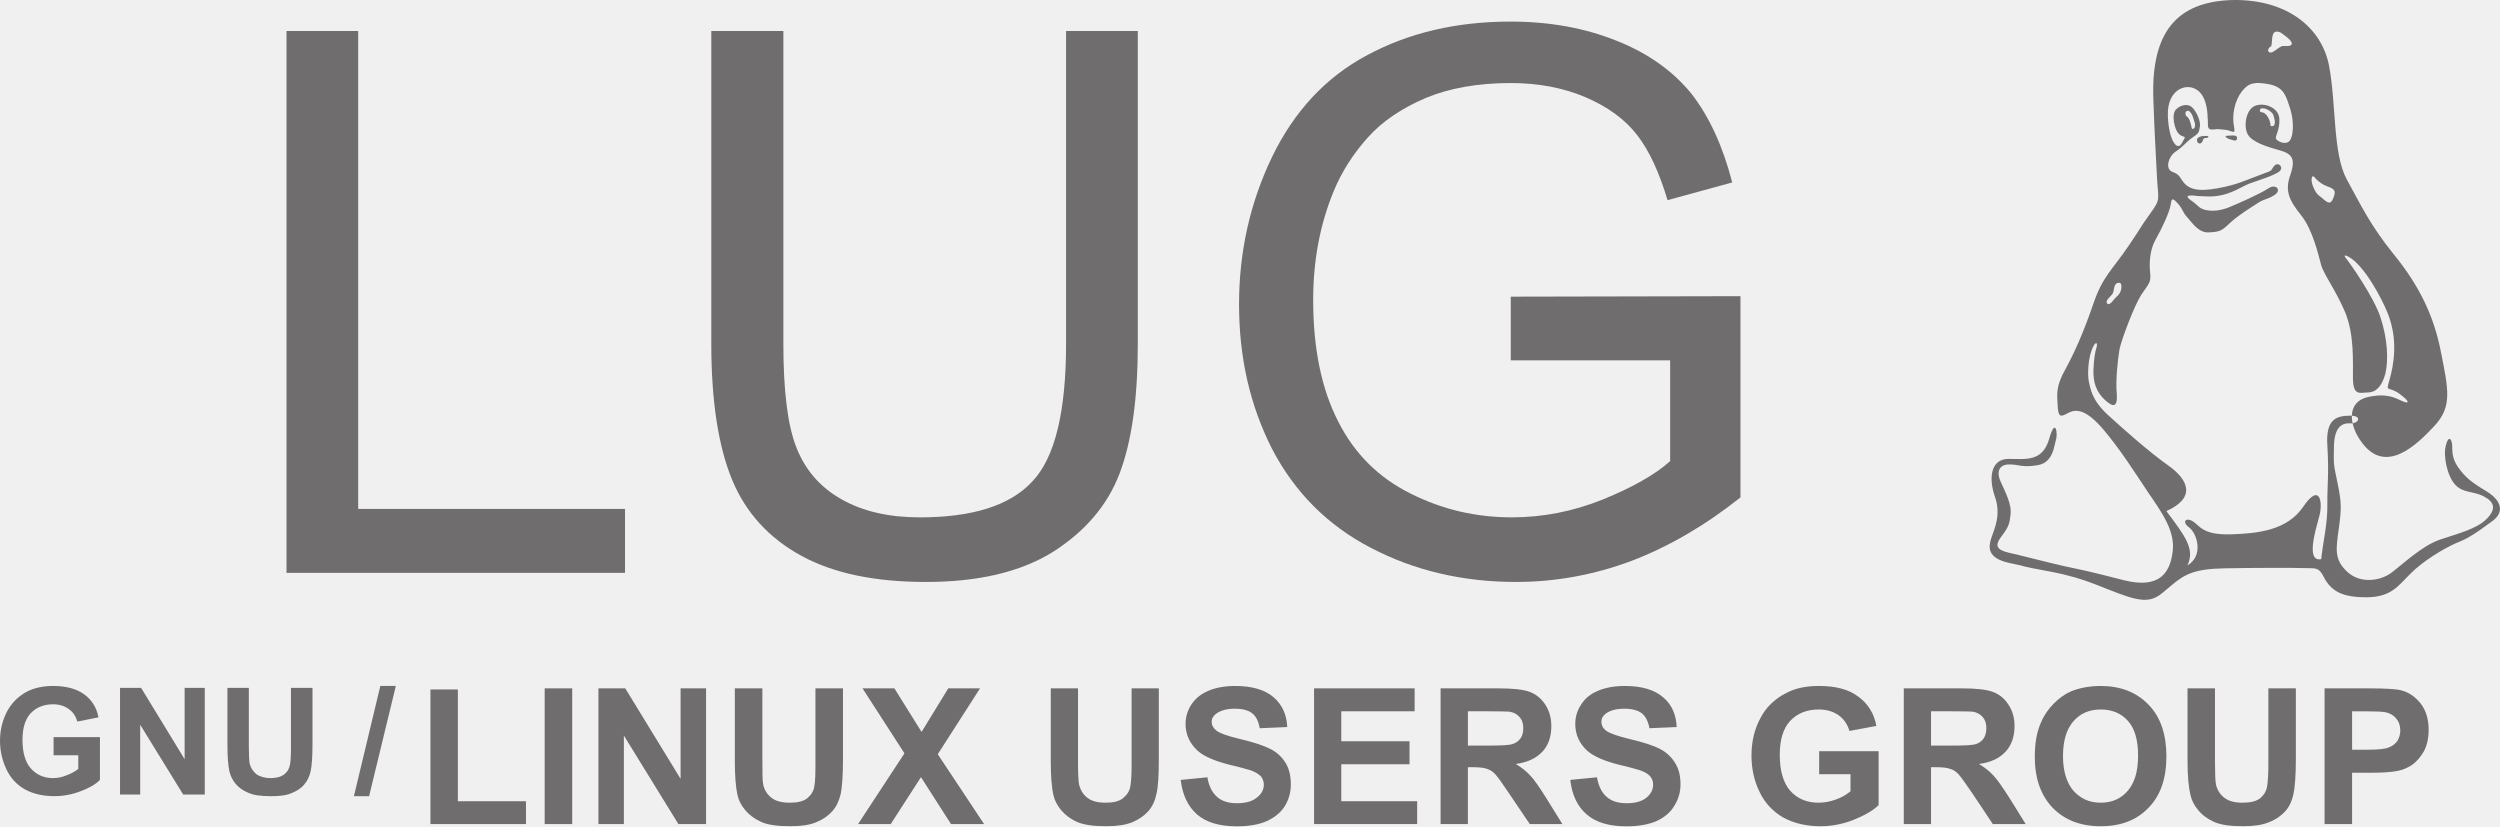
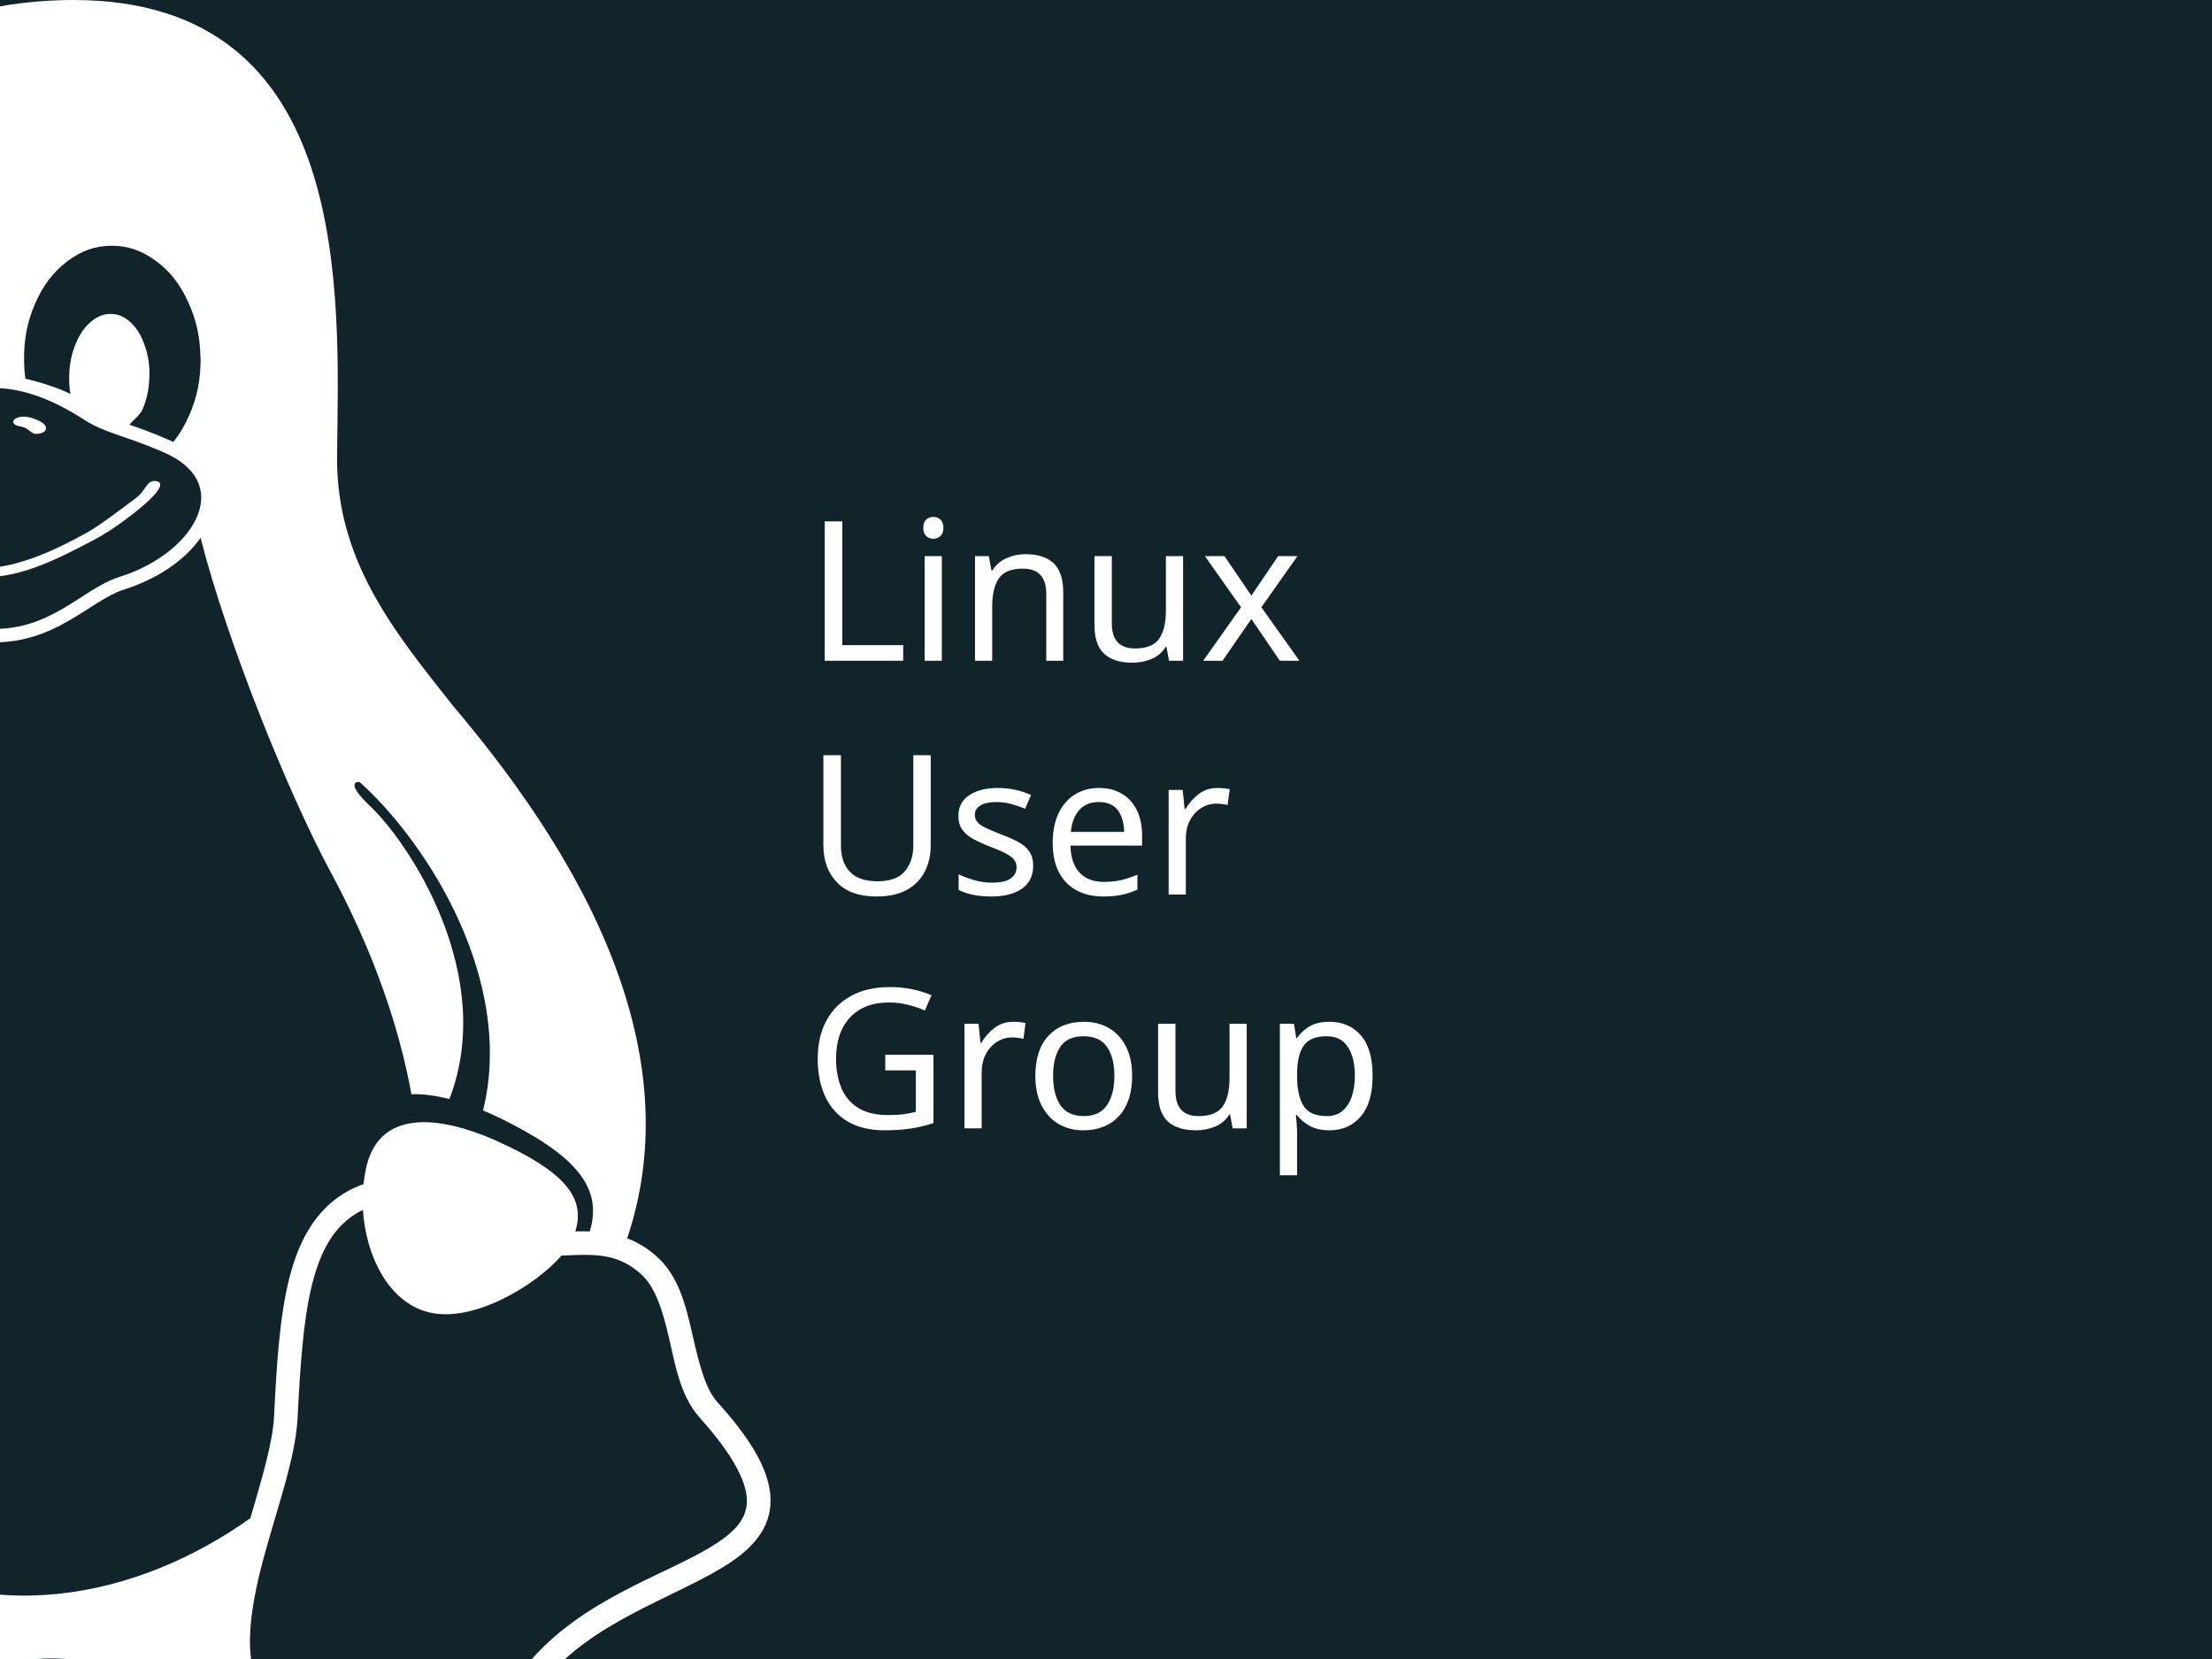
- <svg xmlns="http://www.w3.org/2000/svg" width="323.81" height="107.03" id="svg3492" version="1.1">
-   <defs id="defs3494" />
-   <g id="layer1" transform="translate(-115.2377,-93.13311)">
-     <g id="g3899">
-       <path style="fill:#706d6e;fill-opacity:1;fill-rule:nonzero;stroke:none" id="path8244" d="m 152.346,167.331 0,-70.183 9.287,0 0,61.901 34.56,0 0,8.281 -43.847,0 z" />
-       <path style="fill:#706d6e;fill-opacity:1;fill-rule:nonzero;stroke:none" id="path8248" d="m 253.32,97.15 9.29,0 0,40.524 c 0,7.071 -0.787,12.676 -2.376,16.829 -1.596,4.156 -4.491,7.494 -8.649,10.136 -4.178,2.586 -9.641,3.871 -16.416,3.871 -6.562,0 -11.931,-1.097 -16.114,-3.376 -4.194,-2.276 -7.199,-5.56 -8.982,-9.832 -1.776,-4.298 -2.705,-10.17 -2.705,-17.628 l 0,-40.524 9.334,0 0,40.488 c 0,6.1 0.552,10.605 1.7,13.486 1.14,2.885 3.059,5.119 5.836,6.681 2.75,1.565 6.146,2.339 10.137,2.339 6.804,0 11.689,-1.521 14.574,-4.65 2.926,-3.072 4.371,-9.033 4.371,-17.856 l 0,-40.488 z" />
-       <path style="fill:#706d6e;fill-opacity:1;fill-rule:nonzero;stroke:none" id="path8252" d="m 310.919,139.801 0,-8.244 29.75,-0.062 0,26.066 c -4.555,3.621 -9.275,6.376 -14.131,8.226 -4.849,1.812 -9.83,2.723 -14.941,2.723 -6.888,0 -13.148,-1.464 -18.795,-4.416 -5.631,-2.925 -9.874,-7.207 -12.799,-12.809 -2.841,-5.606 -4.279,-11.794 -4.279,-18.723 0,-6.855 1.438,-13.197 4.279,-19.109 2.868,-5.925 6.981,-10.345 12.35,-13.193 5.349,-2.875 11.543,-4.332 18.511,-4.332 5.105,0 9.669,0.835 13.771,2.489 4.11,1.627 7.3,3.934 9.679,6.849 2.3,2.947 4.077,6.79 5.287,11.499 l -8.375,2.292 c -1.071,-3.562 -2.353,-6.388 -3.93,-8.421 -1.556,-2.021 -3.8,-3.678 -6.716,-4.918 -2.879,-1.222 -6.115,-1.829 -9.661,-1.829 -4.23,0 -7.91,0.646 -10.985,1.924 -3.116,1.327 -5.62,3.004 -7.495,5.088 -1.933,2.145 -3.394,4.441 -4.446,6.97 -1.796,4.344 -2.667,9.051 -2.667,14.095 0,6.274 1.067,11.512 3.225,15.734 2.127,4.221 5.29,7.332 9.4,9.367 4.136,2.074 8.475,3.075 13.121,3.075 4.016,0 7.928,-0.772 11.762,-2.309 3.834,-1.57 6.756,-3.203 8.727,-4.971 l 0,-13.061 -20.642,0 z" />
-       <path style="fill:#706d6e;fill-opacity:1;fill-rule:nonzero;stroke:none" id="path8256" d="m 122.178,190.962 0,-2.349 6.005,0 0,5.537 c -0.556,0.575 -1.42,1.075 -2.526,1.472 -1.12,0.431 -2.23,0.632 -3.396,0.632 -1.427,0 -2.696,-0.276 -3.776,-0.869 -1.081,-0.604 -1.885,-1.469 -2.42,-2.612 -0.535,-1.147 -0.826,-2.365 -0.826,-3.691 0,-1.454 0.344,-2.712 0.922,-3.82 0.62,-1.133 1.488,-1.986 2.658,-2.596 0.904,-0.436 1.998,-0.685 3.299,-0.685 1.724,0 3.059,0.381 4.034,1.091 0.96,0.701 1.606,1.708 1.844,2.975 l -2.752,0.546 c -0.185,-0.709 -0.566,-1.241 -1.086,-1.613 -0.551,-0.409 -1.241,-0.625 -2.039,-0.625 -1.222,0 -2.178,0.409 -2.91,1.165 -0.723,0.787 -1.059,1.936 -1.059,3.461 0,1.617 0.36,2.848 1.059,3.661 0.743,0.841 1.714,1.274 2.889,1.274 0.599,0 1.186,-0.122 1.745,-0.355 0.631,-0.237 1.123,-0.51 1.535,-0.831 l 0,-1.77 -3.197,0 z" />
-       <path style="fill:#706d6e;fill-opacity:1;fill-rule:nonzero;stroke:none" id="path8260" d="m 130.786,196.045 0,-13.815 2.73,0 5.635,9.236 0,-9.236 2.609,0 0,13.815 -2.795,0 -5.569,-9.036 0,9.036 -2.61,0 z" />
-       <path style="fill:#706d6e;fill-opacity:1;fill-rule:nonzero;stroke:none" id="path8264" d="m 144.697,182.23 2.769,0 0,7.474 c 0,1.181 0.044,1.952 0.102,2.319 0.139,0.56 0.432,1.015 0.875,1.385 0.439,0.314 1.087,0.511 1.839,0.511 0.804,0 1.4,-0.193 1.798,-0.511 0.403,-0.329 0.613,-0.711 0.71,-1.205 0.094,-0.464 0.135,-1.241 0.135,-2.316 l 0,-7.656 2.788,0 0,7.249 c 0,1.653 -0.087,2.828 -0.231,3.513 -0.149,0.7 -0.43,1.274 -0.836,1.752 -0.388,0.481 -0.946,0.833 -1.634,1.11 -0.657,0.299 -1.554,0.403 -2.643,0.403 -1.319,0 -2.311,-0.119 -2.986,-0.449 -0.7,-0.279 -1.244,-0.69 -1.659,-1.189 -0.371,-0.469 -0.62,-0.974 -0.759,-1.511 -0.184,-0.801 -0.268,-1.976 -0.268,-3.527 l 0,-7.35 z" />
-       <path style="fill:#706d6e;fill-opacity:1;fill-rule:nonzero;stroke:none" id="path8270" d="m 161.078,196.256 3.421,-14.274 2.009,0 -3.462,14.274 -1.968,0 z" />
-       <path style="fill:#706d6e;fill-opacity:1;fill-rule:nonzero;stroke:none" id="path8274" d="m 170.989,199.87 0,-17.434 3.553,0 0,14.475 8.82,0 0,2.959 -12.373,0 z" />
-       <path d="m 185.787,182.292 3.566,0 0,17.579 -3.566,0 0,-17.579 z" id="path8276" style="fill:#706d6e;fill-opacity:1;fill-rule:nonzero;stroke:none" />
-       <path style="fill:#706d6e;fill-opacity:1;fill-rule:nonzero;stroke:none" id="path8280" d="m 192.75,199.87 0,-17.579 3.474,0 7.166,11.719 0,-11.719 3.3,0 0,17.579 -3.584,0 -7.062,-11.465 0,11.465 -3.294,0 z" />
-       <path style="fill:#706d6e;fill-opacity:1;fill-rule:nonzero;stroke:none" id="path8284" d="m 210.417,182.292 3.567,0 0,9.509 c 0,1.519 0.01,2.494 0.105,2.942 0.141,0.685 0.512,1.296 1.09,1.736 0.557,0.431 1.355,0.623 2.36,0.623 1.005,0 1.738,-0.175 2.266,-0.579 0.5,-0.432 0.814,-0.916 0.902,-1.52 0.126,-0.621 0.151,-1.595 0.151,-2.993 l 0,-9.719 3.566,0 0,9.224 c 0,2.098 -0.117,3.599 -0.297,4.466 -0.21,0.884 -0.549,1.614 -1.069,2.206 -0.521,0.59 -1.2,1.076 -2.066,1.43 -0.843,0.366 -1.975,0.532 -3.375,0.532 -1.685,0 -2.961,-0.17 -3.812,-0.569 -0.871,-0.395 -1.535,-0.91 -2.065,-1.538 -0.509,-0.625 -0.824,-1.242 -0.979,-1.921 -0.23,-1.026 -0.345,-2.51 -0.345,-4.468 l 0,-9.364 z" />
-       <path style="fill:#706d6e;fill-opacity:1;fill-rule:nonzero;stroke:none" id="path8288" d="m 226.378,199.87 6.008,-9.161 -5.434,-8.418 4.13,0 3.522,5.645 3.456,-5.645 4.114,0 -5.473,8.533 6.001,9.046 -4.285,0 -3.891,-6.075 -3.919,6.075 -4.23,0 z" />
-       <path style="fill:#706d6e;fill-opacity:1;fill-rule:nonzero;stroke:none" id="path8292" d="m 251.333,182.292 3.533,0 0,9.509 c 0,1.519 0.051,2.494 0.133,2.942 0.171,0.685 0.507,1.296 1.101,1.736 0.561,0.431 1.331,0.623 2.342,0.623 0.978,0 1.755,-0.175 2.248,-0.579 0.524,-0.432 0.849,-0.916 0.949,-1.52 0.12,-0.621 0.168,-1.595 0.168,-2.993 l 0,-9.719 3.524,0 0,9.224 c 0,2.098 -0.091,3.599 -0.31,4.466 -0.177,0.884 -0.527,1.614 -1.042,2.206 -0.52,0.59 -1.212,1.076 -2.047,1.43 -0.88,0.366 -1.998,0.532 -3.391,0.532 -1.661,0 -2.964,-0.17 -3.817,-0.569 -0.891,-0.395 -1.535,-0.91 -2.065,-1.538 -0.494,-0.625 -0.834,-1.242 -0.974,-1.921 -0.239,-1.026 -0.349,-2.51 -0.349,-4.468 l 0,-9.364 z" />
-       <path style="fill:#706d6e;fill-opacity:1;fill-rule:nonzero;stroke:none" id="path8296" d="m 268.165,194.15 3.462,-0.34 c 0.179,1.147 0.627,1.998 1.26,2.55 0.64,0.551 1.459,0.809 2.565,0.809 1.14,0 2.001,-0.241 2.589,-0.738 0.596,-0.453 0.895,-1.029 0.895,-1.684 0,-0.412 -0.16,-0.752 -0.371,-1.052 -0.282,-0.287 -0.706,-0.55 -1.285,-0.771 -0.421,-0.119 -1.384,-0.417 -2.873,-0.757 -1.875,-0.479 -3.22,-1.07 -3.99,-1.746 -1.065,-0.948 -1.621,-2.143 -1.621,-3.519 0,-0.915 0.253,-1.736 0.759,-2.527 0.507,-0.772 1.252,-1.367 2.194,-1.768 0.959,-0.409 2.12,-0.624 3.495,-0.624 2.159,0 3.826,0.489 4.961,1.462 1.1,0.959 1.704,2.268 1.759,3.857 l -3.559,0.155 c -0.156,-0.89 -0.474,-1.54 -0.988,-1.941 -0.474,-0.38 -1.231,-0.588 -2.243,-0.588 -1.025,0 -1.806,0.207 -2.406,0.642 -0.38,0.289 -0.588,0.625 -0.588,1.066 0,0.422 0.18,0.754 0.559,1.083 0.425,0.366 1.51,0.764 3.235,1.164 1.72,0.412 2.998,0.835 3.856,1.281 0.804,0.42 1.448,1.011 1.93,1.795 0.446,0.736 0.672,1.653 0.672,2.784 0,0.996 -0.247,1.95 -0.807,2.849 -0.579,0.869 -1.373,1.48 -2.395,1.929 -1.001,0.429 -2.279,0.641 -3.799,0.641 -2.251,0 -3.953,-0.512 -5.146,-1.538 -1.169,-1.029 -1.889,-2.518 -2.121,-4.475" />
-       <path style="fill:#706d6e;fill-opacity:1;fill-rule:nonzero;stroke:none" id="path8300" d="m 285.44,199.87 0,-17.579 13.027,0 0,2.971 -9.502,0 0,3.881 8.841,0 0,2.98 -8.841,0 0,4.787 9.829,0 0,2.959 -13.354,0 z" />
-       <path style="fill:#706d6e;fill-opacity:1;fill-rule:nonzero;stroke:none" id="path8304" d="m 305.365,189.704 2.629,0 c 1.69,0 2.734,-0.046 3.169,-0.201 0.416,-0.139 0.767,-0.376 1.025,-0.741 0.251,-0.356 0.349,-0.809 0.349,-1.321 0,-0.586 -0.139,-1.055 -0.492,-1.435 -0.289,-0.356 -0.734,-0.613 -1.34,-0.7 -0.274,-0.015 -1.123,-0.043 -2.589,-0.043 l -2.75,0 0,4.441 z m -3.536,10.166 0,-17.579 7.445,0 c 1.889,0 3.263,0.145 4.107,0.459 0.845,0.323 1.526,0.881 2.046,1.71 0.502,0.802 0.745,1.695 0.745,2.729 0,1.341 -0.365,2.436 -1.144,3.291 -0.802,0.858 -1.95,1.411 -3.47,1.607 0.745,0.432 1.39,0.949 1.891,1.505 0.499,0.509 1.159,1.475 2.019,2.833 l 2.134,3.445 -4.221,0 -2.59,-3.831 c -0.914,-1.36 -1.518,-2.23 -1.85,-2.586 -0.328,-0.375 -0.699,-0.601 -1.066,-0.721 -0.398,-0.149 -0.975,-0.226 -1.792,-0.226 l -0.718,0 0,7.365 -3.536,0 z" />
-       <path style="fill:#706d6e;fill-opacity:1;fill-rule:nonzero;stroke:none" id="path8308" d="m 318.628,194.15 3.459,-0.34 c 0.196,1.147 0.613,1.998 1.274,2.55 0.615,0.551 1.481,0.809 2.565,0.809 1.141,0 1.998,-0.241 2.584,-0.738 0.56,-0.453 0.845,-1.029 0.845,-1.684 0,-0.412 -0.128,-0.752 -0.371,-1.052 -0.223,-0.287 -0.674,-0.55 -1.261,-0.771 -0.434,-0.119 -1.343,-0.417 -2.855,-0.757 -1.884,-0.479 -3.196,-1.07 -3.99,-1.746 -1.073,-0.948 -1.606,-2.143 -1.606,-3.519 0,-0.915 0.249,-1.736 0.766,-2.527 0.497,-0.772 1.198,-1.367 2.175,-1.768 0.963,-0.409 2.11,-0.624 3.47,-0.624 2.195,0 3.848,0.489 4.966,1.462 1.143,0.959 1.686,2.268 1.761,3.857 l -3.529,0.155 c -0.164,-0.89 -0.499,-1.54 -0.998,-1.941 -0.499,-0.38 -1.251,-0.588 -2.25,-0.588 -1.034,0 -1.846,0.207 -2.411,0.642 -0.385,0.289 -0.565,0.625 -0.565,1.066 0,0.422 0.161,0.754 0.535,1.083 0.44,0.366 1.55,0.764 3.234,1.164 1.746,0.412 3.029,0.835 3.862,1.281 0.8,0.42 1.445,1.011 1.916,1.795 0.474,0.736 0.7,1.653 0.7,2.784 0,0.996 -0.271,1.95 -0.861,2.849 -0.524,0.869 -1.334,1.48 -2.337,1.929 -1.025,0.429 -2.312,0.641 -3.806,0.641 -2.245,0 -3.97,-0.512 -5.143,-1.538 -1.204,-1.029 -1.91,-2.518 -2.129,-4.475" />
-       <path style="fill:#706d6e;fill-opacity:1;fill-rule:nonzero;stroke:none" id="path8312" d="m 350.864,193.408 0,-2.973 7.699,0 0,6.984 c -0.764,0.736 -1.881,1.36 -3.263,1.91 -1.426,0.56 -2.849,0.823 -4.274,0.823 -1.824,0 -3.473,-0.393 -4.824,-1.135 -1.361,-0.796 -2.404,-1.915 -3.059,-3.317 -0.706,-1.434 -1.046,-3.002 -1.046,-4.713 0,-1.798 0.388,-3.421 1.16,-4.848 0.749,-1.438 1.87,-2.507 3.38,-3.264 1.116,-0.589 2.5,-0.894 4.181,-0.894 2.205,0 3.908,0.455 5.121,1.386 1.235,0.9 2.035,2.154 2.335,3.792 l -3.487,0.649 c -0.258,-0.859 -0.72,-1.545 -1.42,-2.045 -0.69,-0.474 -1.532,-0.735 -2.549,-0.735 -1.54,0 -2.775,0.487 -3.706,1.472 -0.91,0.986 -1.351,2.446 -1.351,4.383 0,2.054 0.441,3.621 1.351,4.678 0.961,1.045 2.166,1.54 3.663,1.54 0.748,0 1.486,-0.134 2.249,-0.407 0.767,-0.279 1.393,-0.65 1.9,-1.071 l 0,-2.215 -4.06,0 z" />
-       <path style="fill:#706d6e;fill-opacity:1;fill-rule:nonzero;stroke:none" id="path8316" d="m 365.354,189.704 2.63,0 c 1.684,0 2.764,-0.046 3.204,-0.201 0.399,-0.139 0.738,-0.376 0.99,-0.741 0.226,-0.356 0.339,-0.809 0.339,-1.321 0,-0.586 -0.14,-1.055 -0.48,-1.435 -0.297,-0.356 -0.74,-0.613 -1.314,-0.7 -0.304,-0.015 -1.149,-0.043 -2.61,-0.043 l -2.759,0 0,4.441 z m -3.53,10.166 0,-17.579 7.431,0 c 1.913,0 3.261,0.145 4.099,0.459 0.873,0.323 1.554,0.881 2.06,1.71 0.522,0.802 0.754,1.695 0.754,2.729 0,1.341 -0.379,2.436 -1.147,3.291 -0.787,0.858 -1.924,1.411 -3.469,1.607 0.75,0.432 1.379,0.949 1.894,1.505 0.484,0.509 1.155,1.475 2.022,2.833 l 2.144,3.445 -4.258,0 -2.549,-3.831 c -0.915,-1.36 -1.55,-2.23 -1.857,-2.586 -0.344,-0.375 -0.681,-0.601 -1.094,-0.721 -0.364,-0.149 -0.945,-0.226 -1.796,-0.226 l -0.704,0 0,7.365 -3.53,0 z" />
-       <path style="fill:#706d6e;fill-opacity:1;fill-rule:nonzero;stroke:none" id="path8320" d="m 382.446,191.063 c 0,1.99 0.482,3.493 1.366,4.513 0.945,1.031 2.086,1.526 3.529,1.526 1.421,0 2.565,-0.495 3.453,-1.494 0.926,-1.052 1.377,-2.555 1.377,-4.621 0,-1.994 -0.435,-3.499 -1.315,-4.481 -0.879,-0.99 -2.064,-1.476 -3.515,-1.476 -1.468,0 -2.636,0.486 -3.529,1.508 -0.895,1.015 -1.366,2.502 -1.366,4.526 m -3.655,0.114 c 0,-1.781 0.263,-3.286 0.823,-4.506 0.371,-0.906 0.939,-1.689 1.629,-2.405 0.71,-0.711 1.431,-1.234 2.266,-1.599 1.103,-0.436 2.365,-0.685 3.808,-0.685 2.561,0 4.645,0.799 6.206,2.422 1.546,1.581 2.316,3.837 2.316,6.676 0,2.864 -0.743,5.071 -2.316,6.675 -1.519,1.601 -3.601,2.396 -6.181,2.396 -2.606,0 -4.668,-0.795 -6.221,-2.376 -1.525,-1.59 -2.329,-3.78 -2.329,-6.599" />
-       <path style="fill:#706d6e;fill-opacity:1;fill-rule:nonzero;stroke:none" id="path8324" d="m 398.575,182.292 3.556,0 0,9.509 c 0,1.519 0.044,2.494 0.128,2.942 0.151,0.685 0.522,1.296 1.107,1.736 0.571,0.431 1.337,0.623 2.331,0.623 1.001,0 1.771,-0.175 2.295,-0.579 0.494,-0.432 0.784,-0.916 0.891,-1.52 0.102,-0.621 0.164,-1.595 0.164,-2.993 l 0,-9.719 3.559,0 0,9.224 c 0,2.098 -0.122,3.599 -0.31,4.466 -0.186,0.884 -0.522,1.614 -1.044,2.206 -0.524,0.59 -1.201,1.076 -2.103,1.43 -0.851,0.366 -1.958,0.532 -3.353,0.532 -1.67,0 -2.931,-0.17 -3.812,-0.569 -0.848,-0.395 -1.549,-0.91 -2.047,-1.538 -0.517,-0.625 -0.82,-1.242 -0.978,-1.921 -0.247,-1.026 -0.385,-2.51 -0.385,-4.468 l 0,-9.364 z" />
-       <path style="fill:#706d6e;fill-opacity:1;fill-rule:nonzero;stroke:none" id="path8328" d="m 419.891,185.264 0,4.974 1.936,0 c 1.413,0 2.308,-0.086 2.78,-0.28 0.485,-0.176 0.843,-0.454 1.13,-0.83 0.259,-0.415 0.396,-0.88 0.396,-1.38 0,-0.64 -0.186,-1.154 -0.561,-1.591 -0.38,-0.43 -0.849,-0.681 -1.438,-0.789 -0.411,-0.061 -1.262,-0.104 -2.51,-0.104 l -1.734,0 z m -3.566,14.607 0,-17.579 5.699,0 c 2.174,0 3.591,0.086 4.221,0.253 1.028,0.268 1.845,0.854 2.536,1.72 0.685,0.901 1.025,2.015 1.025,3.42 0,1.077 -0.216,1.988 -0.598,2.724 -0.412,0.723 -0.897,1.31 -1.479,1.748 -0.635,0.422 -1.219,0.682 -1.864,0.814 -0.848,0.176 -2.047,0.253 -3.681,0.253 l -2.294,0 0,6.649 -3.566,0 z" />
-       <path style="fill:#706d6e;fill-opacity:1;fill-rule:evenodd;stroke:none" id="path8332" d="m 410.845,97.489 c -0.374,-0.292 -0.994,-0.448 -1.199,0.092 -0.166,0.449 -0.098,0.926 -0.201,1.429 0,0.175 -0.22,0.177 -0.309,0.324 -0.169,0.205 -0.149,0.431 -0.046,0.509 0.39,0.36 1.039,-0.403 1.545,-0.655 0.383,-0.245 0.914,0.059 1.36,-0.215 0.091,-0.071 0.116,-0.244 0.022,-0.411 -0.278,-0.469 -0.76,-0.726 -1.173,-1.073 M 398.556,107.513 c -0.355,0.035 -0.234,0.346 -0.203,0.588 0.537,0.341 0.635,1.061 0.764,1.603 0,0.211 0.287,0.104 0.339,0.02 0.259,-0.448 -0.051,-0.948 -0.189,-1.464 -0.099,-0.273 -0.26,-0.591 -0.531,-0.776 -0.031,-0.051 -0.135,0.03 -0.18,0.03 m 9.669,0.17 c 0.455,0 1.035,0.804 1.111,1.706 0,0.138 0.367,0.122 0.454,-0.037 0.191,-0.366 0.061,-0.738 -0.059,-1.183 -0.055,-0.371 -0.471,-0.686 -0.846,-0.866 -0.234,-0.125 -0.479,-0.161 -0.801,-0.125 -0.087,0.045 -0.338,0.474 0.141,0.505 m -4.7,3.159 c 0.204,0.304 0.557,0.304 0.841,0.422 0.181,0.061 0.5,0.156 0.588,-0.068 0.241,-0.723 -0.749,-0.479 -1.216,-0.479 -0.08,0 -0.296,-0.02 -0.212,0.124 m -2.283,-0.08 c -0.481,-0.064 -1.089,-0.044 -1.406,0.323 -0.09,0.142 -0.045,0.524 0.191,0.613 0.281,0.122 0.471,-0.171 0.536,-0.391 0.025,-0.109 0.077,-0.242 0.177,-0.256 0.106,-0.079 0.278,-0.015 0.432,-0.079 0.155,-0.07 0.089,-0.209 0.069,-0.209 m 14.649,7.929 c 0.684,0.571 1.147,1.093 1.516,0.207 0.371,-0.88 0.371,-1.235 -0.56,-1.561 -0.927,-0.34 -1.389,-0.731 -1.806,-1.231 -0.39,-0.489 -0.556,0.362 -0.205,1.175 0.41,0.994 0.684,1.129 1.055,1.41 m -27.729,13.74 c 0.354,0.4 0.819,-0.549 1.286,-0.92 0.449,-0.404 0.647,-0.971 0.53,-1.548 -0.056,-0.305 -0.53,-0.203 -0.637,-0.095 -0.33,0.301 -0.241,0.79 -0.438,1.239 -0.264,0.489 -1.052,0.927 -0.741,1.324 m 5.99,-26.365 C 393.806,97.256 397.219,93.363 404.341,93.138 c 7.098,-0.151 11.605,3.569 12.556,8.471 0.958,4.909 0.463,11.391 2.308,14.769 1.845,3.349 3.026,5.925 6.138,9.768 3.151,3.876 5.144,7.82 6.06,12.616 0.946,4.766 1.485,7.026 -0.823,9.509 -2.312,2.481 -6.407,6.53 -9.55,2.005 -1.613,-2.265 -1.768,-5.065 0.846,-5.704 1.694,-0.384 2.868,-0.275 4.151,0.349 1.268,0.644 1.534,0.352 0.03,-0.76 -1.508,-1.109 -1.829,-0.064 -1.314,-1.86 0.51,-1.831 1.175,-5.116 -0.269,-8.666 -0.656,-1.667 -2.982,-6.149 -5.058,-7.254 -0.194,-0.116 -0.734,-0.338 -0.365,0.147 0.586,0.695 3.655,5.089 4.518,7.715 0.936,2.849 1.039,5.559 0.629,7.294 -0.474,1.751 -1.294,2.431 -2.294,2.431 -0.978,0.014 -1.867,0.494 -1.904,-1.784 -0.021,-2.292 0.194,-5.751 -1.042,-8.686 -1.241,-2.893 -2.781,-4.876 -3.089,-6.09 -0.35,-1.262 -1.073,-4.522 -2.576,-6.384 -1.492,-1.873 -2.174,-3.118 -1.396,-5.253 0.743,-2.154 0.144,-2.726 -1.397,-3.175 -1.555,-0.415 -3.626,-1.071 -4.139,-2.091 -0.545,-1.04 -0.23,-3.114 0.906,-3.641 1.167,-0.525 3.143,0.171 3.204,1.676 0.084,1.472 -0.62,2.255 -0.42,2.599 0.196,0.294 1.206,0.84 1.75,0.23 0.495,-0.608 0.589,-2.413 0.096,-4.082 -0.554,-1.68 -0.801,-2.837 -2.697,-3.228 -1.88,-0.357 -2.695,-0.244 -3.598,0.93 -0.914,1.175 -1.296,3.06 -1.02,4.446 0.284,1.326 -0.241,0.578 -1.141,0.509 -0.939,-0.061 -0.659,-0.138 -1.561,-0.036 -0.907,0.062 -0.579,-0.556 -0.698,-1.519 -0.025,-0.958 -0.181,-2.978 -1.555,-3.714 -1.365,-0.785 -3.695,0.144 -3.6,3.396 0.089,3.2 1.216,4.774 1.827,3.576 0.66,-1.143 0.35,-0.564 -0.299,-1.079 -0.675,-0.496 -1.13,-2.654 -0.449,-3.283 0.7,-0.669 1.562,-0.669 2.01,-0.299 0.468,0.383 1.191,1.689 1.061,2.539 -0.119,0.841 -0.18,0.885 -1.032,1.472 -0.824,0.609 -1.151,1.143 -2.094,1.762 -0.984,0.65 -1.33,2.163 -0.574,2.565 0.777,0.366 0.85,0.285 1.471,1.279 0.682,0.963 1.796,1.413 4.484,0.926 2.71,-0.489 3.855,-1.137 5.88,-1.869 1.51,-0.511 0.973,-0.464 1.51,-1.059 0.501,-0.574 1.337,0.254 0.586,0.785 -0.775,0.531 -2.516,1.061 -3.824,1.525 -1.259,0.479 -2.761,1.761 -5.468,1.664 -2.735,-0.107 -0.845,-0.061 -1.714,-0.107 -0.849,-0.061 -1.204,0.056 -0.287,0.681 0.91,0.631 0.82,0.853 1.599,1.131 0.786,0.226 1.815,0.226 3.064,-0.231 1.219,-0.48 4.304,-1.86 5.268,-2.52 0.975,-0.646 1.769,0.211 0.804,0.861 -0.998,0.632 -1.276,0.459 -2.164,1.036 -0.9,0.59 -2.544,1.581 -3.625,2.601 -1.121,1.069 -1.37,1.131 -2.734,1.205 -1.346,0.087 -2.211,-1.336 -2.814,-1.984 -0.599,-0.645 -0.536,-1.052 -1.236,-1.799 -0.706,-0.777 -0.772,-0.586 -0.896,0.249 -0.13,0.86 -1.085,2.975 -1.934,4.45 -0.806,1.41 -0.839,3.179 -0.71,4.383 0.13,1.226 -0.215,1.381 -1.17,2.81 -0.91,1.435 -2.501,5.649 -2.8,7.014 -0.228,1.33 -0.527,4.147 -0.356,5.77 0.114,1.583 -0.318,1.933 -1.5,0.844 -1.174,-1.075 -1.574,-2.316 -1.522,-3.94 0.058,-1.404 0.219,-2.36 0.39,-2.875 0.171,-0.505 0,-0.876 -0.361,-0.235 -0.764,1.369 -0.806,3.769 -0.629,4.619 0.214,0.825 0.296,2.317 2.433,4.303 2.18,1.991 5.301,4.765 7.894,6.609 2.62,1.865 3.547,4.17 -0.278,5.883 2.424,3.239 3.746,4.916 2.717,7.04 2.132,-1.241 1.28,-4.109 0.245,-4.906 -1.046,-0.771 -0.417,-1.361 0.481,-0.801 0.925,0.594 1.219,1.744 4.8,1.68 3.559,-0.111 7.411,-0.482 9.515,-3.632 2.143,-3.124 2.545,-0.476 2.031,1.325 -0.48,1.799 -1.748,5.924 0.263,5.513 0.251,-2.402 0.825,-4.482 0.796,-7.079 -0.026,-2.59 0.226,-3.841 0,-7.612 -0.25,-3.603 1.325,-3.86 2.951,-3.891 1.624,0 1.101,1.041 0.066,0.996 -1.032,-0.066 -2.107,0.339 -2.163,2.978 -0.066,2.678 0,2.421 0.47,4.769 0.482,2.421 0.544,3.143 0.169,5.791 -0.354,2.651 -0.68,4.065 1.097,5.705 1.751,1.609 4.389,1.13 5.74,0.077 1.374,-1.019 3.92,-3.467 6.256,-4.258 2.335,-0.792 4.786,-1.383 6.06,-2.7 1.296,-1.311 0.959,-2.205 -0.405,-2.91 -1.39,-0.726 -2.652,-0.375 -3.7,-1.525 -1.039,-1.154 -1.565,-3.74 -1.185,-5.095 0.338,-1.374 0.816,-0.799 0.816,0.175 0,0.964 0.079,1.859 1.059,3.08 0.978,1.248 1.9,1.809 3.465,2.772 1.551,0.948 2.522,2.509 0.586,3.871 -1.91,1.393 -2.99,2.176 -4.625,2.789 -1.597,0.71 -4.254,2.303 -5.869,3.926 -1.61,1.595 -2.482,3.044 -5.65,3.084 -3.18,0.015 -4.62,-0.746 -5.6,-2.623 -0.652,-1.282 -0.981,-1.116 -2.46,-1.156 -1.478,-0.046 -6.471,-0.046 -10.359,0.028 -3.904,0.072 -5.179,0.743 -6.902,2.201 -1.748,1.407 -2.38,2.529 -5.713,1.448 -3.264,-1.059 -5.05,-2.281 -9.946,-3.215 -4.936,-0.911 -2.291,-0.507 -5.275,-1.111 -2.994,-0.624 -2.789,-2.083 -2.41,-3.241 0.383,-1.164 1.312,-2.998 0.468,-5.362 -0.846,-2.416 -0.532,-4.856 1.708,-4.889 2.274,-0.008 4.429,0.425 5.316,-2.575 0.836,-2.976 1.146,-0.652 0.877,0.134 -0.251,0.78 -0.351,2.913 -2.355,3.249 -2.02,0.354 -2.446,-0.115 -3.709,-0.094 -1.209,0 -1.718,0.86 -1.083,2.254 0.667,1.459 1.404,2.931 1.284,4.162 -0.129,1.231 -0.255,1.68 -1.143,2.839 -0.92,1.185 -0.774,1.771 0.833,2.159 1.64,0.365 4.543,1.139 7.269,1.765 2.745,0.588 2.92,0.588 7.671,1.81 4.719,1.191 6.011,-1.011 6.354,-3.683 0.369,-2.654 -1.445,-5.164 -3.19,-7.702 -1.667,-2.491 -3.484,-5.389 -5.706,-8.041 -2.221,-2.627 -3.531,-2.821 -4.631,-2.231 -1.076,0.61 -1.304,0.495 -1.369,-1.024 -0.096,-1.468 -0.225,-2.473 1.024,-4.676 1.196,-2.215 2.276,-4.617 3.545,-8.29 1.249,-3.719 2.438,-4.439 4.598,-7.622 2.161,-3.192 1.219,-1.965 2.745,-4.106 1.54,-2.136 1.091,-1.749 0.936,-5.129 -0.164,-3.35 -0.299,-5.298 -0.451,-9.706" />
-       <path style="fill:#706d6e;fill-opacity:1;fill-rule:evenodd;stroke:none" id="path8336" d="m 422.935,148.883 c 0.028,-0.244 0.177,-0.776 0.43,-0.858 0.083,-0.015 0.164,0 0.205,0.115 0.035,0.164 -0.122,1.116 -0.041,1.311 0.076,0.235 0.329,0.219 0.541,0.14 0.436,-0.14 0.674,-0.664 0.655,-0.728 0,-0.03 -0.022,-0.03 -0.022,-0.03 -0.094,0.049 -0.122,0.292 -0.324,0.361 -0.119,0.037 -0.244,0.021 -0.27,-0.13 -0.035,-0.116 0.102,-1.1 0.026,-1.334 -0.061,-0.214 -0.278,-0.297 -0.506,-0.199 -0.485,0.138 -0.694,0.9 -0.791,1.301 l 0.035,-0.999 -0.564,0.19 -0.033,2.107 0.561,-0.203 c 0,-0.339 0.016,-0.756 0.098,-1.048" />
-       <path style="fill:#706d6e;fill-opacity:1;fill-rule:evenodd;stroke:none" id="path8340" d="m 425.525,149.127 c 0.454,-0.179 0.705,-0.746 0.632,-0.823 l -0.024,-0.035 c -0.025,0.035 -0.106,0.335 -0.371,0.459 -0.138,0.014 -0.237,0 -0.282,-0.09 -0.03,-0.111 0,-0.334 0,-0.497 l 0,-0.926 0.654,-0.246 -0.025,-0.206 -0.629,0.206 0.045,-0.879 -0.637,0.339 0,1.99 c 0,0.22 0,0.403 0.015,0.51 0.099,0.246 0.361,0.287 0.623,0.199" />
-     </g>
+ <svg xmlns="http://www.w3.org/2000/svg" width="1088" height="816" overflow="hidden">
+   <defs>
+     <clipPath id="clip0">
+       <rect x="0" y="0" width="1088" height="816" />
+     </clipPath>
+   </defs>
+   <g clip-path="url(#clip0)">
+     <rect x="0" y="0" width="1088" height="816" fill="#10242A" />
+     <path d="M-216.351 596.775C-226.712 596.846-233.589 601.706-240.456 609.042-248.596 617.733-255.554 629.99-264.815 639.761L-264.866 639.812-264.927 639.863C-274.942 649.91-287.626 652.925-298.334 656.766-309.031 660.597-317.651 664.652-323.529 675.982L-323.57 676.064C-328.165 684.583-327.156 696.819-325.098 710.257-323.04 723.706-319.892 738.032-324.14 751.124L-324.171 751.226-324.212 751.329C-332.79 774.733-332.698 788.457-328.664 796.333-324.629 804.198-315.827 808.437-302.348 811.249-275.38 816.883-233.355 815.019-198.023 833.736-198.013 833.736-198.002 833.746-197.992 833.746-166.063 850.446-134.083 855.815-110.508 850.425-86.912 845.035-71.548 830.2-69.47 802.955L-69.47 802.884-69.46 802.823C-67.86 786.847-80.147 765.97-96.03 745.184-111.913 724.389-130.659 704.001-139.533 685.468L-139.554 685.448-139.564 685.417-172.919 624.621C-184.473 608.95-196.464 599.333-210.218 597.255-212.255 596.938-214.181 596.786-215.994 596.775-216.117 596.786-216.229 596.786-216.351 596.775ZM178.515 595.083C177.954 595.358 177.395 595.654 176.824 595.96 164.679 602.613 157.823 614.432 153.462 631.906 149.113 649.379 147.655 672.02 146.352 697.939L146.352 698.001C145.109 718.226 135.838 743.127 129.389 767.366 122.94 791.614 119.751 814.59 127.413 829.16L127.443 829.222 127.464 829.273C139.812 854.042 160.74 864.108 184.996 862.193 209.253 860.277 236.801 845.514 259.399 818.626 285.409 787.112 326.15 775.048 349.135 761.181 360.638 754.253 366.863 747.864 367.352 739.265 367.851 730.656 362.074 717.186 344.102 697.247L344.091 697.226 344.081 697.215C334.728 686.69 332.243 671.928 329.124 658.366 326.007 644.815 322.41 632.71 314.851 626.302L314.82 626.28 314.791 626.251C304.949 617.651 295.332 616.988 283.85 617.264 281.373 617.325 278.826 617.457 276.209 617.56 263.127 632.609 232.145 651.051 210.648 645.385 191.006 640.435 179.891 617.529 178.515 595.083ZM98.663 264.522C91.003 275.444 77.544 284.817 60.602 290.116 60.591 290.116 60.581 290.116 60.571 290.126 52.552 292.734 44.097 299.438 33.511 305.49 23.771 311.064 12.075 315.955-2.922 315.955-4.256 315.955-5.622 315.914-7.017 315.832-21.566 314.986-31.194 309.637-38.906 303.443-46.598 297.258-52.538 290.452-60.443 285.796-60.454 285.796-60.454 285.796-60.464 285.785-63.164 284.247-69.225 280.151-70.998 278.867-74.421 343.444-117.527 424.475-138.137 471.19-152.288 504.864-160.714 540.861-161.712 576.156-198.909 526.556-171.737 463.02-157.209 435.489-140.99 405.371-138.463 397.098-142.396 399.991-157.026 423.853-179.949 461.878-188.874 500.972-193.53 521.339-194.375 541.971-188.334 561.055-182.302 580.127-169.425 597.694-146.379 612.029-146.379 612.039-146.379 612.039-146.379 612.039-115.021 631.276-93.677 650.523-81.074 667.578-68.472 684.645-64.519 699.581-68.451 710.167-70.428 715.467-74.401 719.583-80.066 722.161-84.62 724.218-90.254 725.309-96.876 725.299-93.514 729.536-90.121 733.827-86.82 738.146-81.655 744.911-76.632 751.768-72.261 758.686-7.69 802.763 68.353 785.829 123.145 746.736 128.585 728.028 133.964 710.362 134.769 697.309 134.769 697.299 134.769 697.299 134.769 697.289 136.073 671.318 137.449 648.22 142.207 629.106 146.975 609.97 155.553 594.381 171.253 585.782 173.779 584.407 176.286 583.306 178.792 582.43 178.965 580.82 179.199 579.221 179.485 577.662 183.988 547.809 210.64 546.353 244.087 561.064 276.342 575.654 288.445 588.401 282.975 605.681 283.178 605.681 283.372 605.681 283.565 605.671 285.685 605.621 287.865 605.609 290.076 605.691 296.779 583.887 282.832 567.911 245.106 549.542 242.569 548.338 240.063 547.228 237.607 546.209 242.641 525.74 241.642 504.994 236.946 485.27 226.655 442.009 198.364 403.689 176.827 384.625 172.843 384.462 173.23 387.947 181.248 395.731 201.115 414.01 244.546 479.636 221.043 540.575 214.329 538.854 208.053 538.027 202.358 538.202 193.371 488.531 172.568 447.308 162.105 427.908 142.431 391.341 111.826 316.403 98.663 264.522ZM76.638 236.624C81.333 237.171 77.86 242.187 71.286 247.925 64.711 253.663 54.426 261.276 46.072 265.631 30.137 273.938 11.525 284.012-8.281 284.012-28.076 284.012-43.715 274.862-54.962 265.947-60.586 261.495-65.15 257.062-68.594 253.843-74.568 249.126-73.853 242.511-71.398 242.706-67.284 243.22-66.661 248.638-64.07 251.061-60.566 254.342-56.175 258.591-50.857 262.809-40.22 271.235-26.038 279.437-8.281 279.437 9.446 279.437 30.14 269.029 42.771 261.943 49.928 257.928 59.033 250.732 66.466 245.277 72.151 241.103 71.944 236.077 76.638 236.624ZM-19.365 204.966C-17.712 204.869-16.082 205.107-14.703 205.873-14.07 206.225-13.382 207.048-13.597 207.739-14.256 209.854-17.665 209.504-19.634 210.518-21.362 211.408-22.753 213.36-24.696 213.416-26.551 213.469-29.437 212.773-29.679 210.933-29.997 208.503-26.448 206.958-24.164 206.068-22.694 205.495-21.018 205.063-19.365 204.966ZM12.307 204.966C13.961 205.063 15.637 205.495 17.107 206.068 19.391 206.958 22.939 208.503 22.621 210.933 22.38 212.773 19.494 213.469 17.639 213.416 15.696 213.36 14.305 211.408 12.577 210.518 10.608 209.503 7.198 209.854 6.54 207.739 6.325 207.048 7.013 206.225 7.645 205.873 9.024 205.106 10.654 204.869 12.307 204.966ZM-3.421 190.846C-9.748 190.866-15.402 191.987-20.466 193.739-35.187 198.803-44.958 209.369-51.081 215.166L-51.091 215.177C-51.091 215.186-51.101 215.186-51.101 215.197-52.303 216.338-53.852 217.377-57.601 220.128-61.381 222.889-67.045 227.046-75.196 233.159-82.439 238.59-84.793 245.661-82.287 253.945-79.79 262.228-71.803 271.785-57.194 280.048L-57.173 280.069-57.143 280.079C-48.075 285.408-41.881 292.59-34.77 298.306-31.214 301.159-27.475 303.707-22.972 305.632-18.469 307.558-13.212 308.862-6.63 309.249 8.815 310.146 20.185 305.51 30.22 299.763 40.275 294.027 48.791 287.007 58.563 283.839L58.583 283.828 58.605 283.818C78.633 277.562 92.918 264.959 97.389 252.987 99.631 246.996 99.559 241.311 96.89 236.063 94.211 230.816 88.74 225.824 79.428 222.003L79.407 221.993 79.377 221.983C60.01 213.689 51.604 213.098 40.795 206.068 23.2 194.758 8.662 190.795-3.421 190.846ZM-52.191 129.377C-52.629 129.377-53.067 129.387-53.516 129.408-59.262 129.703-64.03 132.067-68.757 136.764-73.495 141.451-76.755 147.156-79.2 155.042-81.635 162.929-82.501 170.55-82.012 179.414L-82.012 179.485C-81.482 188.35-79.719 195.859-76.418 203.357-73.627 209.705-70.438 214.514-66.353 218.345-64.478 216.96-62.868 215.778-61.513 214.789-59.394 213.241-57.669 211.832-55.102 209.845-55.51 209.559-55.917 209.233-56.335 208.877-58.81 206.737-60.726 203.956-62.376 200.053-63.986 196.263-64.893 192.514-65.341 188-65.341 187.817-65.382 187.664-65.382 187.48-65.789 182.824-65.534 178.769-64.556 174.643-63.578 170.506-62.223 167.388-60.165 164.882-58.097 162.365-55.917 161.081-53.289 160.857-53.044 160.837-52.8 160.827-52.565 160.827-50.222 160.806-48.103 161.703-45.861 163.639-43.386 165.778-41.501 168.56-39.82 172.503-38.241 176.293-37.293 180.043-36.845 184.515-36.845 184.699-36.845 184.852-36.815 185.035-36.488 188.408-36.55 191.423-36.967 194.399-32.668 191.556-28.219 189.419-22.615 187.483-21.627 187.147-20.629 186.831-19.6 186.536-19.304 183.143-19.274 179.638-19.508 175.919L-19.508 175.848C-19.997 166.984-21.76 159.475-25.071 151.965-28.372 144.456-32.315 139.128-37.531 134.96-42.339 131.119-46.985 129.387-52.191 129.377ZM54.671 120.88C46.674 120.961 39.919 123.355 33.042 128.572 26.176 133.799 21.296 140.218 17.353 149.153 13.411 158.079 11.73 166.872 11.841 177.121L11.841 177.906C11.903 180.8 12.107 183.561 12.463 186.24 18.657 187.718 27.625 190.266 34.634 193.761 34.156 190.989 33.952 188.137 34.023 185.019 34.023 184.795 34.023 184.601 34.053 184.377 34.247 178.712 35.225 173.944 37.212 169.135 39.208 164.326 41.602 160.871 44.831 158.171 47.909 155.604 50.884 154.422 54.307 154.412 54.48 154.412 54.644 154.412 54.817 154.422 58.464 154.544 61.5 155.889 64.546 158.854 67.581 161.819 69.681 165.385 71.332 170.347 72.911 175.075 73.624 179.69 73.512 185.09 73.512 185.355 73.44 185.549 73.44 185.773 73.257 191.407 72.279 196.135 70.282 200.974 68.967 204.184 65.433 206.741 63.639 208.911 66.115 209.767 68.516 210.561 71.594 211.723 74.67 212.884 78.103 214.249 81.985 215.91 83.107 216.369 84.186 216.847 85.226 217.347 88.293 213.638 90.849 209.359 93.07 204.264 96.972 195.329 98.744 186.577 98.663 176.296 98.592 176.031 98.592 175.807 98.593 175.542 98.398 165.527 96.483 157.08 92.509 148.44 88.454 139.576 83.422 133.239 76.443 128.165 69.566 123.182 62.872 120.88 55.048 120.88ZM36.353 0C174.421 0.194 166.658 145.699 165.793 224.163 165.232 275.576 193.657 310.38 222.724 347.05 248.693 377.738 282.69 422.598 302.16 474.092 318.033 516.04 324.196 562.469 308.476 609.093 310.829 609.979 313.183 611.1 315.505 612.476 317.818 613.852 320.12 615.502 322.361 617.458 322.381 617.479 322.411 617.499 322.433 617.52 333.741 627.149 337.276 642.004 340.435 655.779 343.602 669.564 346.548 682.504 352.731 689.483 352.731 689.492 352.742 689.504 352.752 689.514 371.559 710.391 379.74 726 378.948 739.928 378.143 753.867 367.843 763.464 355.138 771.126 329.719 786.45 291.402 798.055 268.316 826.053L263.842 822.365 268.284 826.094C244.056 854.918 214.093 871.535 185.914 873.757 157.764 875.978 131.356 862.977 117.145 834.551 117.124 834.519 117.104 834.478 117.083 834.449 115.189 830.812 113.802 826.981 112.845 823.007 76.178 825.045 44.3 813.919 18.779 815.978-18.835 818.045-42.319 827.113-63.714 827.215-71.986 845.393-88.083 857.212-107.93 861.734-135.285 867.981-169.578 861.704-203.402 844.016L-200.712 838.881-203.432 844.006C-235.026 827.256-275.115 828.784-304.722 822.61-319.525 819.512-332.617 814.041-338.994 801.631-345.352 789.24-344.19 772.174-335.164 747.487-332.342 738.703-334.471 725.734-336.57 712.02-337.578 705.429-338.577 698.581-338.577 691.826-338.577 684.52-337.415 677.317-333.839 670.643-333.819 670.624-333.809 670.593-333.798 670.573-333.788 670.573-333.788 670.562-333.788 670.562-326.188 655.971-313.667 649.941-302.256 645.844-290.846 641.759-280.474 638.998-273.19 631.722-265.396 623.48-258.397 611.234-248.932 601.116-247.659 599.771-246.334 598.456-244.938 597.203-249.391 567.778-244.562 536.693-234.414 506.198-212.907 441.571-167.489 379.49-135.244 341.14-107.787 302.117-99.698 270.654-96.876 230.735-94.584 176.154-135.509 13.134 18.779 0.714 24.881 0.224 30.739-0.01 36.353 0Z" fill="#FFFFFF" fill-rule="evenodd" />
+     <text fill="#FFFFFF" font-family="Droid Sans Mono,Droid Sans Mono_MSFontService,sans-serif" font-weight="400" font-size="96" transform="translate(396.345 325)">Linux</text>
+     <text fill="#FFFFFF" font-family="Droid Sans Mono,Droid Sans Mono_MSFontService,sans-serif" font-weight="400" font-size="96" transform="translate(396.345 440)">User</text>
+     <text fill="#FFFFFF" font-family="Droid Sans Mono,Droid Sans Mono_MSFontService,sans-serif" font-weight="400" font-size="96" transform="translate(396.345 555)">Group</text>
  </g>
</svg>
